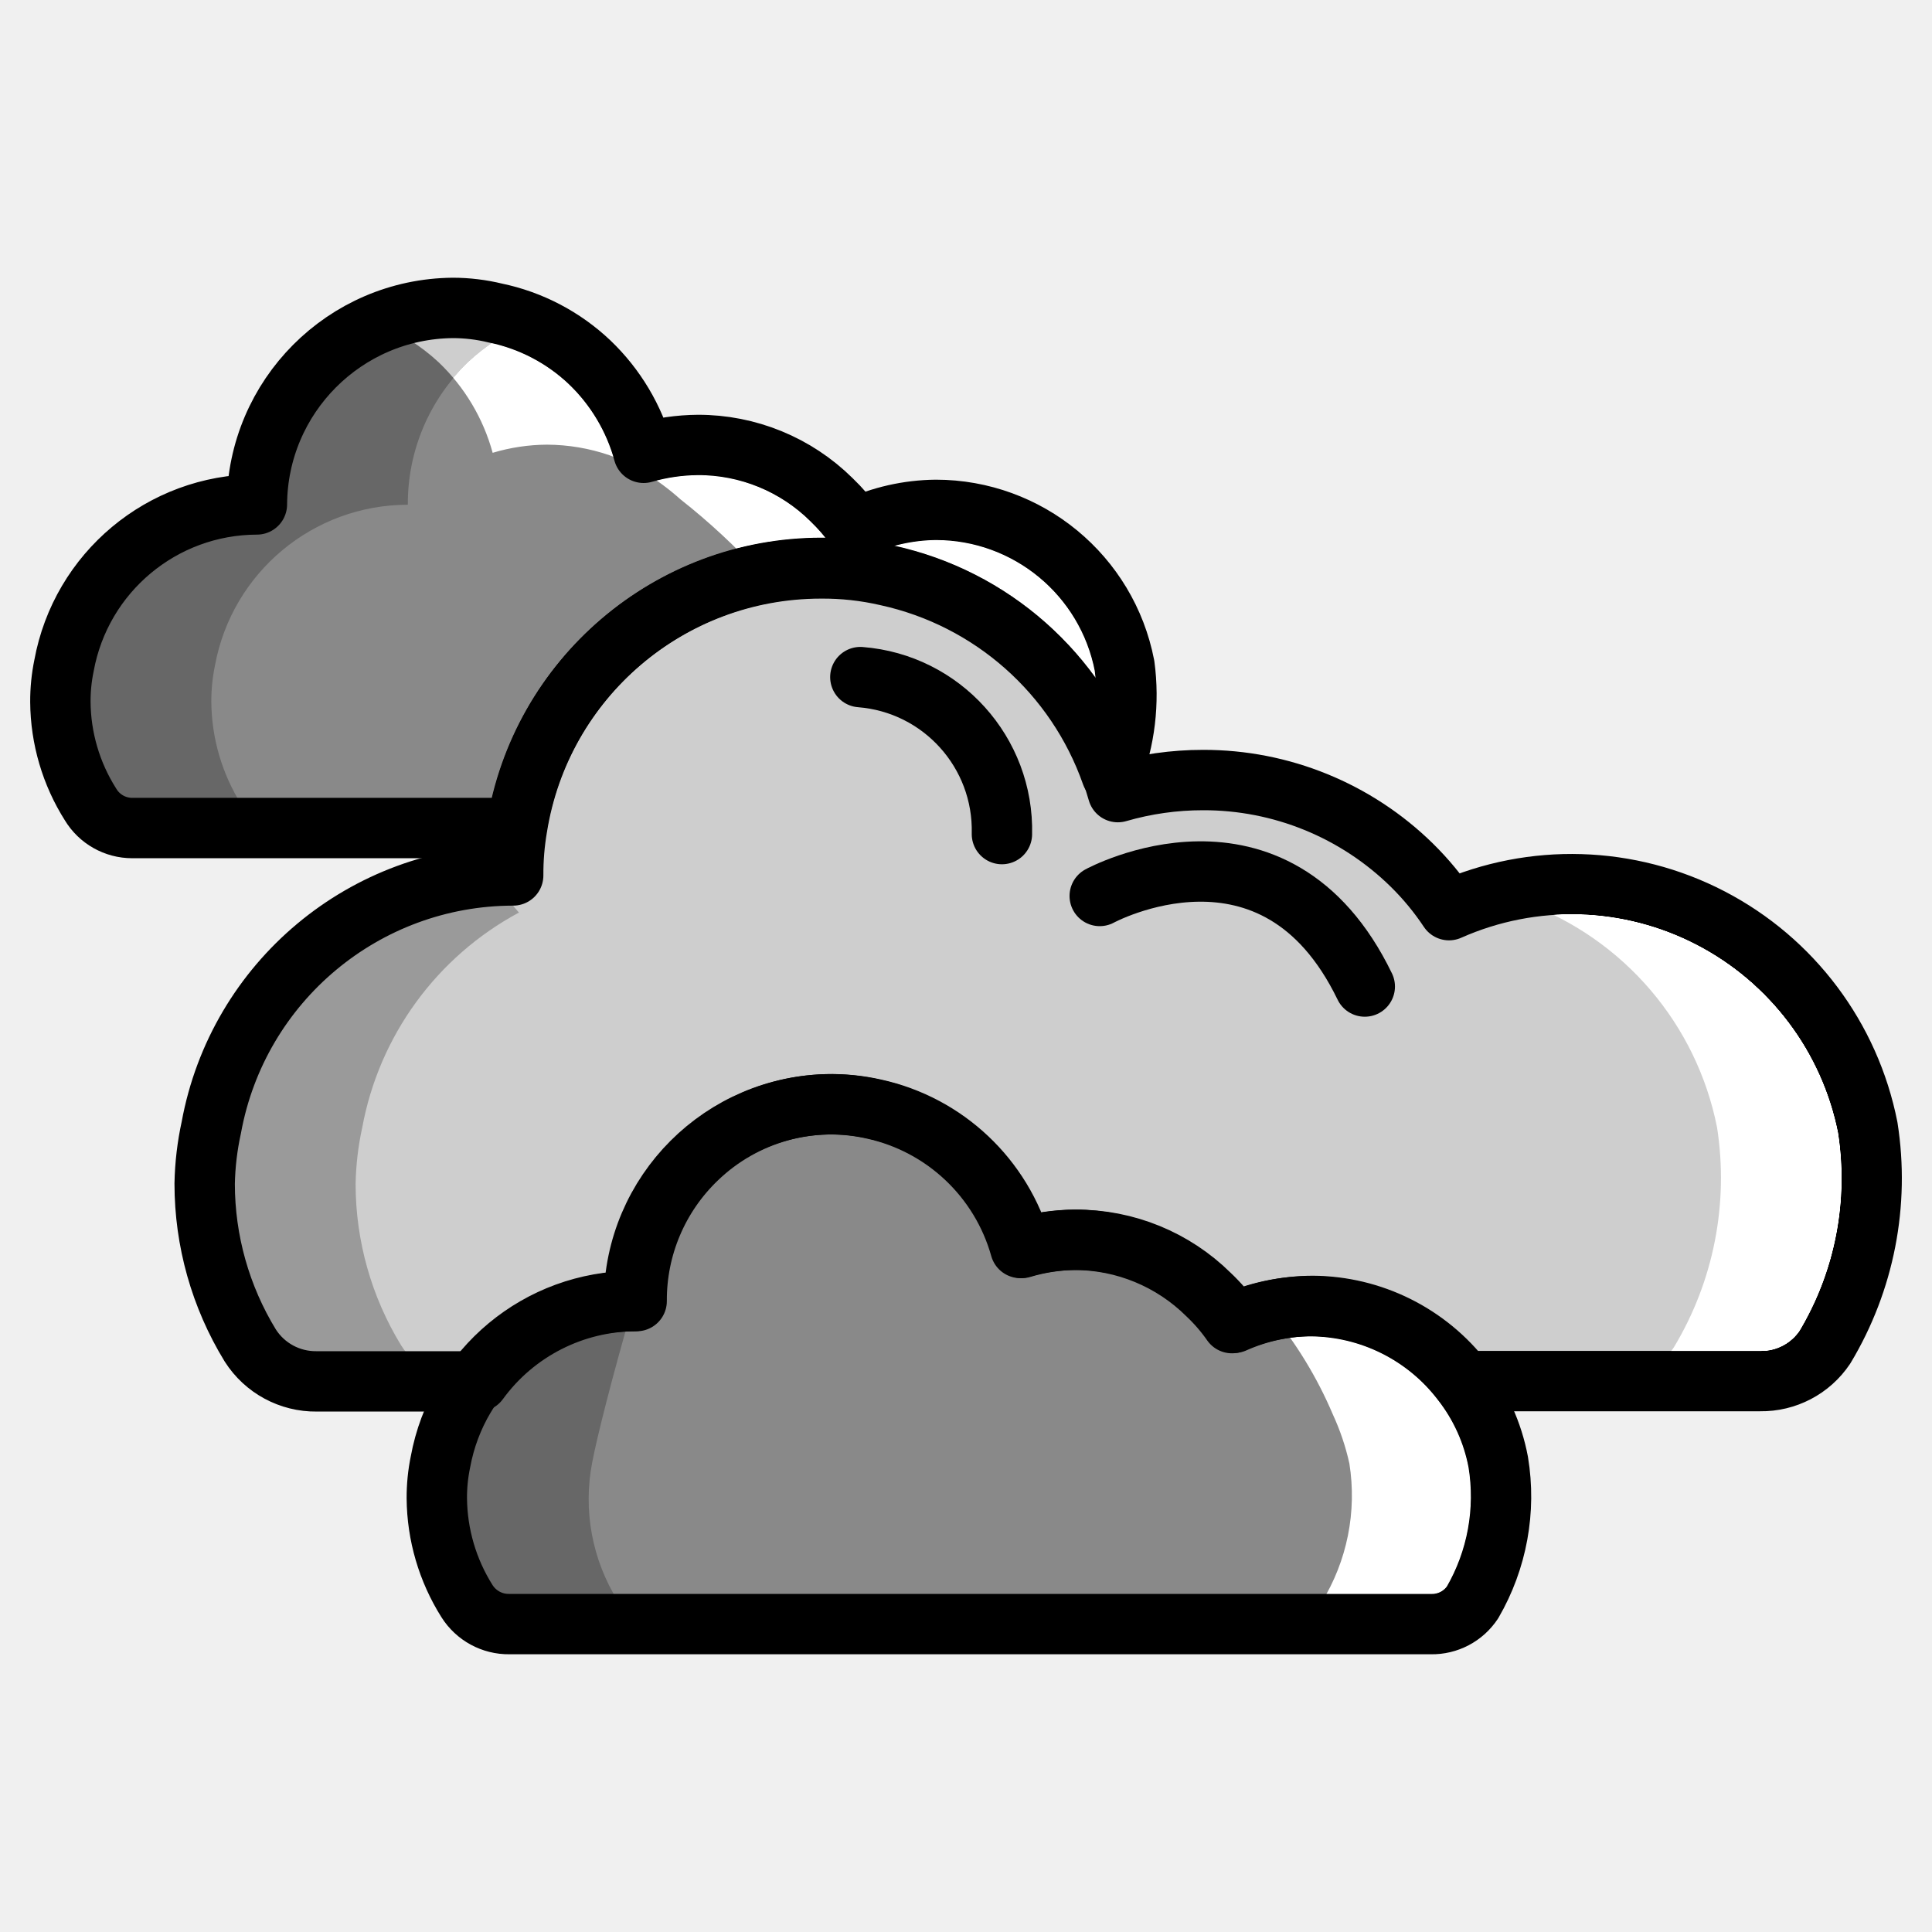
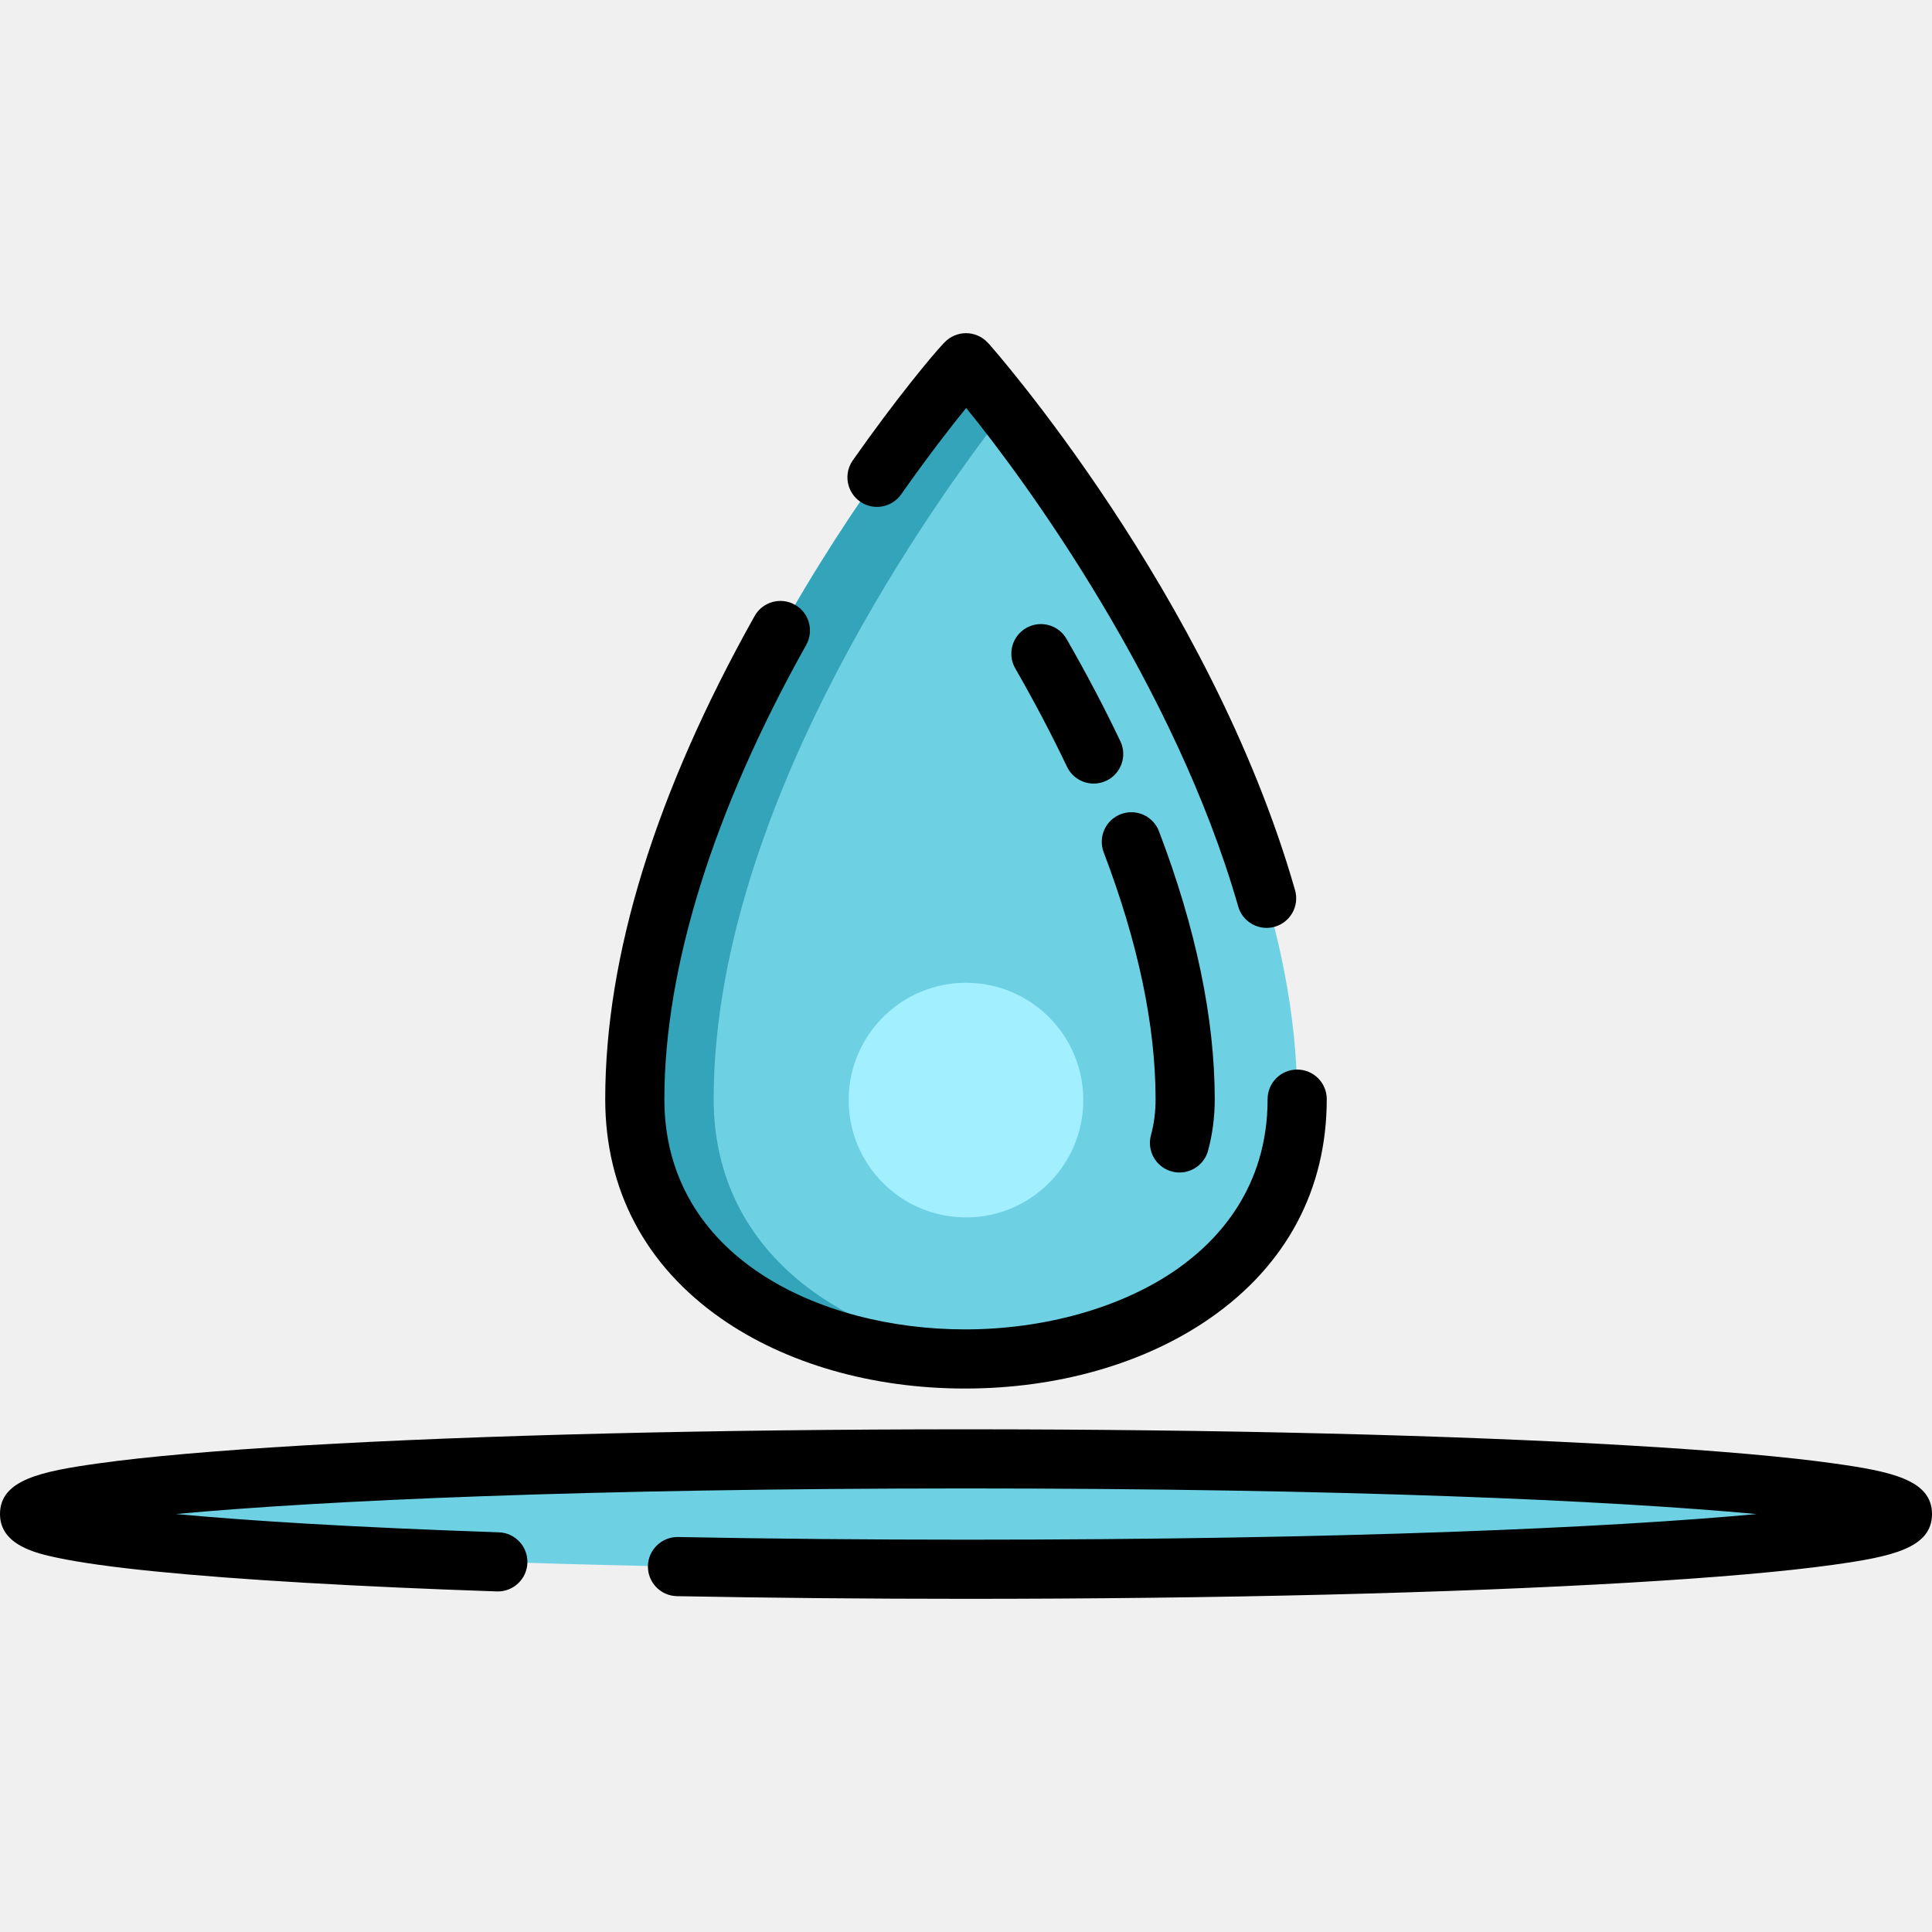
- <svg xmlns="http://www.w3.org/2000/svg" viewBox="0 0 64 64">
-   <defs>
-     <style>.cls-1{isolation:isolate;}.cls-2{fill:#898989;}.cls-3{fill:#cecece;}.cls-4,.cls-5{fill:none;}.cls-5{stroke:#000;stroke-linecap:round;stroke-linejoin:round;stroke-width:2px;}.cls-6{opacity:0.25;mix-blend-mode:multiply;}.cls-7,.cls-8{mix-blend-mode:overlay;}.cls-8{fill:#fff;}</style>
-   </defs>
-   <g class="cls-1">
-     <g id="Layer_1" data-name="Layer 1">
-       <g id="Vector">
-         <path class="cls-2" d="M36.82,25.65a10.19,10.19,0,0,0-7.44-6.58h0a9.39,9.39,0,0,0-2.2-.24,10.21,10.21,0,0,0-10.07,8.6H4.38A1.61,1.61,0,0,1,3,26.65a6.43,6.43,0,0,1-1-3.4,5.81,5.81,0,0,1,.12-1.2,6.51,6.51,0,0,1,6.39-5.34A6.55,6.55,0,0,1,15,10.2a6,6,0,0,1,1.41.17A6.44,6.44,0,0,1,19.53,12a6.54,6.54,0,0,1,1.79,3,6.75,6.75,0,0,1,1.8-.26,6.27,6.27,0,0,1,4.42,1.81,6.59,6.59,0,0,1,.81.94A6.46,6.46,0,0,1,31,16.89a6.37,6.37,0,0,1,6.25,5.16A7.24,7.24,0,0,1,36.82,25.65Z" />
-         <path class="cls-3" d="M60.45,44.63h0a2.53,2.53,0,0,1-2.14,1.12H48.49a6.35,6.35,0,0,0-5-2.49,6.46,6.46,0,0,0-2.61.56,6.08,6.08,0,0,0-.81-.94,6.27,6.27,0,0,0-4.42-1.81,6.38,6.38,0,0,0-1.8.27,6.51,6.51,0,0,0-4.87-4.6h0a6.43,6.43,0,0,0-5.89,1.64,6.48,6.48,0,0,0-2,4.72,6.46,6.46,0,0,0-5.24,2.66H10.49a2.57,2.57,0,0,1-2.2-1.19,10.27,10.27,0,0,1-1.51-5.36A9.54,9.54,0,0,1,7,37.35,10.18,10.18,0,0,1,17,29a9.22,9.22,0,0,1,.13-1.59,10.21,10.21,0,0,1,10.07-8.6,9.39,9.39,0,0,1,2.2.24h0a10.19,10.19,0,0,1,7.44,6.58c.07.21.13.41.19.61a10.11,10.11,0,0,1,2.82-.4,9.84,9.84,0,0,1,6.92,2.82A9.32,9.32,0,0,1,48,30.15a10,10,0,0,1,13.87,7.2A10.87,10.87,0,0,1,60.45,44.63Z" />
-         <path class="cls-4" d="M28.5,22.43a5.09,5.09,0,0,1,4.69,5.2" />
-         <path class="cls-4" d="M36.43,29.68s5.8-3.16,8.78,3" />
-         <path class="cls-2" d="M48.78,53.08h0a1.61,1.61,0,0,1-1.37.72H16.87a1.63,1.63,0,0,1-1.4-.76,6.49,6.49,0,0,1-1-3.41,5.81,5.81,0,0,1,.12-1.2A6.5,6.5,0,0,1,21,43.1a6.55,6.55,0,0,1,6.52-6.52,6.55,6.55,0,0,1,1.41.16h0a6.51,6.51,0,0,1,4.87,4.6,6.38,6.38,0,0,1,1.8-.27A6.27,6.27,0,0,1,40,42.89a6.08,6.08,0,0,1,.81.94,6.46,6.46,0,0,1,2.61-.56,6.35,6.35,0,0,1,5,2.49,6.2,6.2,0,0,1,1.21,2.67A7,7,0,0,1,48.78,53.08Z" />
-       </g>
-       <g id="Line">
-         <path class="cls-5" d="M36.82,25.65a10.19,10.19,0,0,0-7.44-6.58h0a9.39,9.39,0,0,0-2.2-.24,10.21,10.21,0,0,0-10.07,8.6H4.38A1.61,1.61,0,0,1,3,26.65a6.43,6.43,0,0,1-1-3.4,5.81,5.81,0,0,1,.12-1.2,6.51,6.51,0,0,1,6.39-5.34A6.55,6.55,0,0,1,15,10.2a6,6,0,0,1,1.41.17A6.44,6.44,0,0,1,19.53,12a6.54,6.54,0,0,1,1.79,3,6.75,6.75,0,0,1,1.8-.26,6.27,6.27,0,0,1,4.42,1.81,6.59,6.59,0,0,1,.81.94A6.46,6.46,0,0,1,31,16.89a6.37,6.37,0,0,1,6.25,5.16A7.24,7.24,0,0,1,36.82,25.65Z" />
-         <path class="cls-5" d="M60.45,44.63h0a2.53,2.53,0,0,1-2.14,1.12H48.49a6.35,6.35,0,0,0-5-2.49,6.46,6.46,0,0,0-2.61.56,6.08,6.08,0,0,0-.81-.94,6.27,6.27,0,0,0-4.42-1.81,6.38,6.38,0,0,0-1.8.27,6.51,6.51,0,0,0-4.87-4.6h0a6.43,6.43,0,0,0-5.89,1.64,6.48,6.48,0,0,0-2,4.72,6.46,6.46,0,0,0-5.24,2.66H10.49a2.57,2.57,0,0,1-2.2-1.19,10.27,10.27,0,0,1-1.51-5.36A9.54,9.54,0,0,1,7,37.35,10.18,10.18,0,0,1,17,29a9.22,9.22,0,0,1,.13-1.59,10.21,10.21,0,0,1,10.07-8.6,9.39,9.39,0,0,1,2.2.24h0a10.19,10.19,0,0,1,7.44,6.58c.07.21.13.41.19.61a10.11,10.11,0,0,1,2.82-.4,9.84,9.84,0,0,1,6.92,2.82A9.32,9.32,0,0,1,48,30.15a10,10,0,0,1,13.87,7.2A10.87,10.87,0,0,1,60.45,44.63Z" />
-         <path class="cls-5" d="M28.5,22.43a5.09,5.09,0,0,1,4.69,5.2" />
-         <path class="cls-5" d="M36.43,29.68s5.8-3.16,8.78,3" />
-         <path class="cls-5" d="M48.78,53.08h0a1.61,1.61,0,0,1-1.37.72H16.87a1.63,1.63,0,0,1-1.4-.76,6.49,6.49,0,0,1-1-3.41,5.81,5.81,0,0,1,.12-1.2A6.5,6.5,0,0,1,21,43.1a6.55,6.55,0,0,1,6.52-6.52,6.55,6.55,0,0,1,1.41.16h0a6.51,6.51,0,0,1,4.87,4.6,6.38,6.38,0,0,1,1.8-.27A6.27,6.27,0,0,1,40,42.89a6.08,6.08,0,0,1,.81.94,6.46,6.46,0,0,1,2.61-.56,6.35,6.35,0,0,1,5,2.49,6.2,6.2,0,0,1,1.21,2.67A7,7,0,0,1,48.78,53.08Z" />
-       </g>
-       <g id="Shadow" class="cls-6">
-         <path d="M16.87,53.8h5a1.63,1.63,0,0,1-1.4-.76,6.37,6.37,0,0,1-.85-4.61c.15-.79.64-2.76,1.39-5.34l-5.24,2.67a6.52,6.52,0,0,0-1.15,2.67,5.88,5.88,0,0,0-.12,1.2,6.49,6.49,0,0,0,1,3.41A1.63,1.63,0,0,0,16.87,53.8Z" />
-         <path d="M4.38,27.42h5A1.63,1.63,0,0,1,8,26.66a6.49,6.49,0,0,1-1-3.41,5.81,5.81,0,0,1,.12-1.2,6.5,6.5,0,0,1,6.39-5.33,6.48,6.48,0,0,1,2-4.72,6.65,6.65,0,0,1,2-1.29,5.89,5.89,0,0,0-1.08-.34A6,6,0,0,0,15,10.2a6.55,6.55,0,0,0-6.52,6.52,6.5,6.5,0,0,0-6.39,5.33A5.81,5.81,0,0,0,2,23.25a6.49,6.49,0,0,0,1,3.41A1.63,1.63,0,0,0,4.38,27.42Z" />
-         <path d="M13.29,44.57a10.26,10.26,0,0,1-1.51-5.35A9.56,9.56,0,0,1,12,37.35a10.17,10.17,0,0,1,5.19-7.12,7.37,7.37,0,0,1-.65-.85,3.9,3.9,0,0,1-.19-.35A10.18,10.18,0,0,0,7,37.35a9.56,9.56,0,0,0-.18,1.87,10.26,10.26,0,0,0,1.51,5.35,2.57,2.57,0,0,0,2.2,1.19h5A2.57,2.57,0,0,1,13.29,44.57Z" />
-       </g>
-       <g id="Highligth" class="cls-7">
-         <path class="cls-8" d="M61.88,37.35a10,10,0,0,0-9.78-8.08,9.31,9.31,0,0,0-1.51.14,3.85,3.85,0,0,1-.08.49,10,10,0,0,1,6.37,7.45,10.87,10.87,0,0,1-1.43,7.28h0a2.53,2.53,0,0,1-2.14,1.12h5a2.53,2.53,0,0,0,2.14-1.12h0A10.87,10.87,0,0,0,61.88,37.35Z" />
-         <path class="cls-8" d="M35.52,23.36a4.75,4.75,0,0,1,1.34.78c.12-.12.25-.22.38-.33a8.92,8.92,0,0,0,0-1.76c-.36-2.92-3.58-4.82-6.25-5.16-.28,0-2.42-.29-2.71.44s1.86,2.46,3.78,3.73a5.85,5.85,0,0,1,1.82.62A3.86,3.86,0,0,1,35.25,23,3.39,3.39,0,0,1,35.52,23.36Z" />
-         <path class="cls-8" d="M14.53,12a6.52,6.52,0,0,1,1.79,3,6.38,6.38,0,0,1,1.8-.27,6.47,6.47,0,0,1,2.07.35,7.94,7.94,0,0,1,2.35,1.46A22.41,22.41,0,0,1,25.19,19a2.36,2.36,0,0,0,2.16-.19,2.24,2.24,0,0,0,.9-1.49,6.38,6.38,0,0,0-5.13-2.63,6.38,6.38,0,0,0-1.8.27,6.52,6.52,0,0,0-1.79-3,6.44,6.44,0,0,0-3.08-1.63A6,6,0,0,0,15,10.2a6.54,6.54,0,0,0-2.51.51A6.6,6.6,0,0,1,14.53,12Z" />
-         <path class="cls-8" d="M43.78,53.08a1.61,1.61,0,0,1-1.37.72h5a1.61,1.61,0,0,0,1.37-.72h0a7,7,0,0,0,.92-4.65A6.4,6.4,0,0,0,46.3,44a6.56,6.56,0,0,0-4.21-.53,13.63,13.63,0,0,1,2.06,3.38,8,8,0,0,1,.55,1.63A6.75,6.75,0,0,1,43.78,53.08Z" />
-       </g>
-     </g>
-   </g>
+ <svg xmlns="http://www.w3.org/2000/svg" version="1.1" id="Layer_1" x="0px" y="0px" viewBox="0 0 511.999 511.999" style="enable-background:new 0 0 511.999 511.999;" xml:space="preserve">
+   <path style="fill:#6DD0E3;" d="M343.768,291.284c0,91.425-175.537,92.193-175.537,0c0.021-90.582,80.359-187.354,87.514-194.899  c0.106-0.076,0.19-0.179,0.254-0.256c0.064,0.076,0.148,0.179,0.254,0.256C263.409,103.93,343.747,200.702,343.768,291.284z" />
+   <path style="fill:#34A4BA;" d="M189.13,291.284c0.018-74.166,53.871-152.469,77.319-182.561c-5.19-6.66-8.898-10.97-10.195-12.338  c-0.106-0.076-0.19-0.179-0.254-0.256c-0.064,0.076-0.148,0.179-0.254,0.256c-7.155,7.544-87.493,104.316-87.514,194.899  c0,49.672,50.956,72.358,97.959,68.42C226.151,356.353,189.13,333.623,189.13,291.284z" />
+   <ellipse style="fill:#6DD0E3;" cx="256" cy="401.24" rx="248.163" ry="14.625" />
+   <circle style="fill:#A1EFFF;" cx="256" cy="291.536" r="31.089" />
+   <path d="M227.908,132.906c3.542,2.489,8.429,1.634,10.917-1.906c7.091-10.09,13.128-17.863,17.216-22.885  c15.949,19.477,55.408,73.861,72.093,132.103c0.985,3.44,4.121,5.681,7.53,5.681c0.715,0,1.441-0.098,2.162-0.305  c4.161-1.192,6.567-5.532,5.376-9.692c-22.501-78.549-80.69-144.317-81.26-144.917c-0.085-0.089-0.171-0.176-0.259-0.261  c-1.473-1.549-3.529-2.429-5.683-2.43c-0.001,0-0.003,0-0.005,0c-2.14,0-4.185,0.883-5.658,2.416  c-0.094,0.089-0.185,0.181-0.275,0.275c-2.862,3.018-12.508,14.566-24.059,31.004C223.513,125.53,224.367,130.417,227.908,132.906z" />
+   <path d="M191.066,349.384c17.151,11.989,40.114,18.593,64.658,18.593c24.617,0,47.696-6.625,64.987-18.655  c20.21-14.059,30.892-34.129,30.892-58.041c0-4.328-3.509-7.837-7.837-7.837s-7.837,3.509-7.837,7.837  c0,23.44-13.144,37.503-24.17,45.174c-14.476,10.071-34.902,15.847-56.037,15.847c-38.364,0-79.657-19.096-79.657-61.02  c0.008-34.875,13.005-76.495,37.584-120.364c2.116-3.775,0.77-8.551-3.006-10.667s-8.551-0.769-10.667,3.006  c-26.256,46.863-39.574,89.934-39.584,128.023C160.395,315.264,171.001,335.357,191.066,349.384z" />
+   <path d="M296.91,196.451c-4.235-8.903-9.035-18.031-14.269-27.131c-2.157-3.752-6.948-5.045-10.7-2.887  c-3.752,2.158-5.045,6.949-2.887,10.7c5.031,8.749,9.641,17.515,13.702,26.05c1.343,2.822,4.152,4.472,7.082,4.472  c1.128,0,2.274-0.244,3.36-0.762C297.108,205.035,298.77,200.359,296.91,196.451z" />
+   <path d="M310.507,310.443c0.694,0.19,1.391,0.281,2.077,0.281c3.442,0,6.599-2.286,7.554-5.767c1.18-4.303,1.778-8.904,1.778-13.679  c-0.005-21.37-4.977-45.252-14.776-70.983c-1.54-4.044-6.065-6.075-10.113-4.534c-4.045,1.54-6.074,6.068-4.534,10.113  c9.119,23.944,13.744,45.95,13.749,65.406c0,3.373-0.411,6.58-1.219,9.532C303.876,304.987,306.333,309.299,310.507,310.443z" />
+   <path d="M485.743,387.788c-12.704-1.77-30.807-3.355-53.804-4.71c-47.02-2.771-109.503-4.297-175.939-4.297  s-128.918,1.526-175.939,4.297c-22.997,1.355-41.1,2.94-53.804,4.71C10.883,389.93,0,392.149,0,401.243  c0,8.342,9.863,10.444,15.161,11.572c6.044,1.287,14.833,2.513,26.125,3.641c21.906,2.19,53.159,4.018,90.379,5.287  c4.323,0.146,7.952-3.239,8.099-7.565c0.147-4.326-3.24-7.952-7.565-8.099c-39.341-1.341-66.9-3.104-85.571-4.848  c38.546-3.577,109.056-6.777,209.371-6.777c100.425,0,170.98,3.207,209.499,6.789c-38.519,3.582-109.074,6.789-209.499,6.789  c-26.073,0-51.748-0.237-76.309-0.705c-4.304-0.084-7.903,3.358-7.985,7.686c-0.083,4.328,3.358,7.903,7.685,7.985  c24.661,0.47,50.435,0.708,76.608,0.708c66.436,0,128.918-1.526,175.939-4.297c22.997-1.355,41.1-2.94,53.804-4.71  c15.375-2.142,26.257-4.361,26.257-13.455S501.117,389.93,485.743,387.788z" />
+   <g>
+ </g>
+   <g>
+ </g>
+   <g>
+ </g>
+   <g>
+ </g>
+   <g>
+ </g>
+   <g>
+ </g>
+   <g>
+ </g>
+   <g>
+ </g>
+   <g>
+ </g>
+   <g>
+ </g>
+   <g>
+ </g>
+   <g>
+ </g>
+   <g>
+ </g>
+   <g>
+ </g>
+   <g>
+ </g>
</svg>
